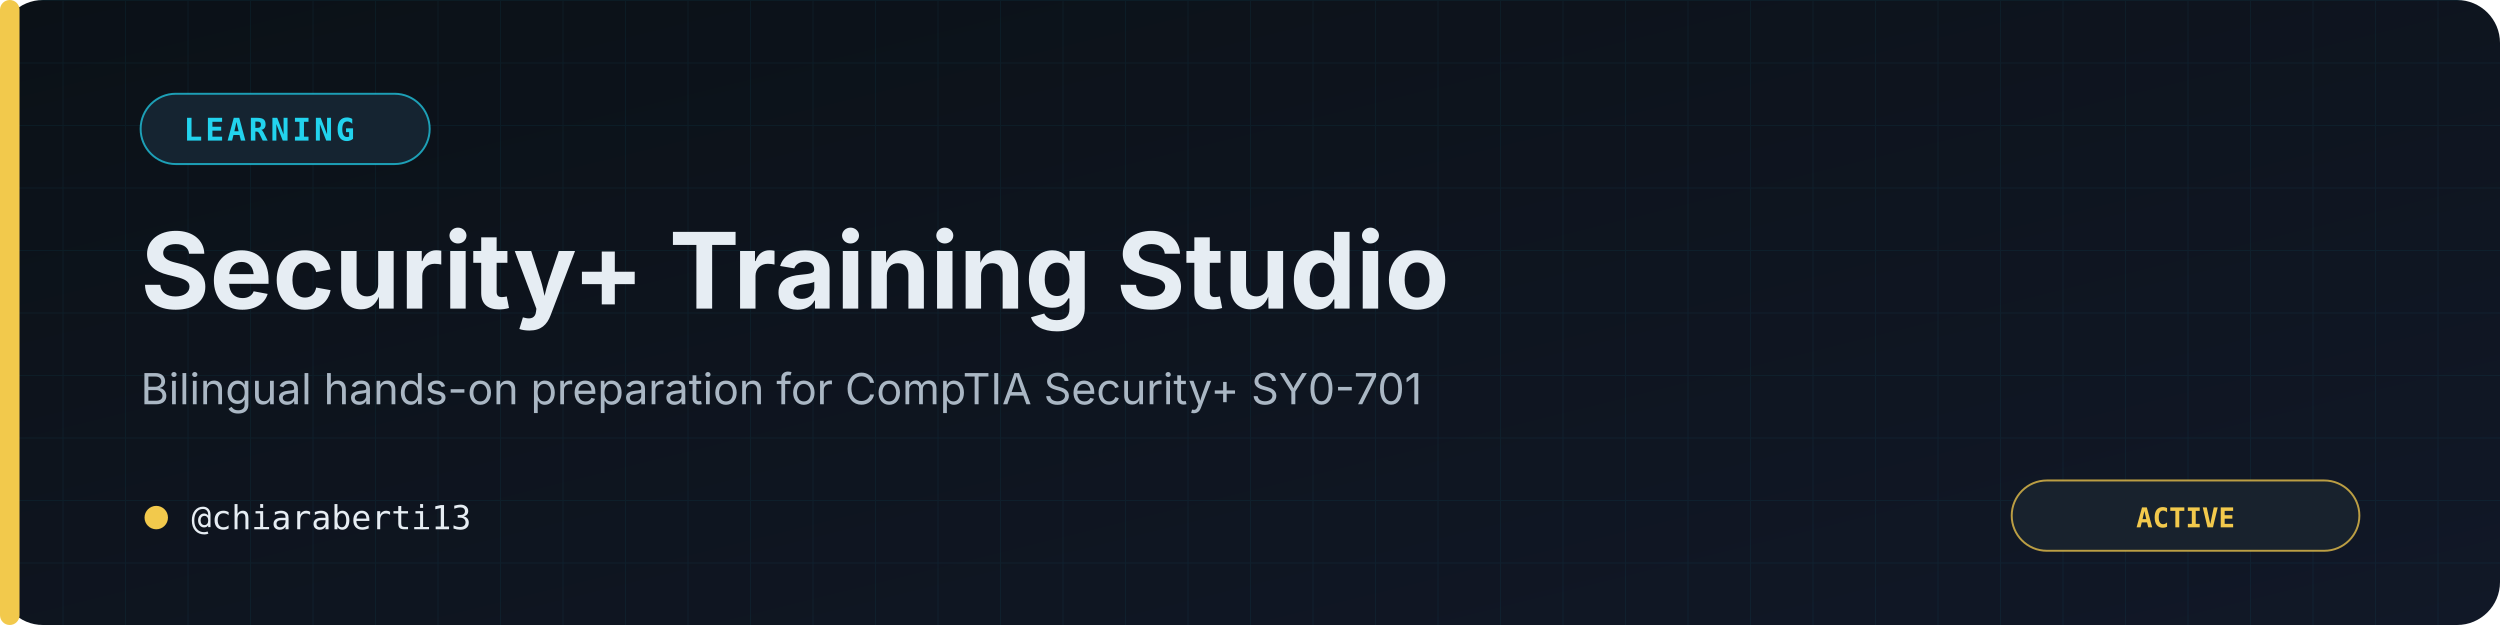
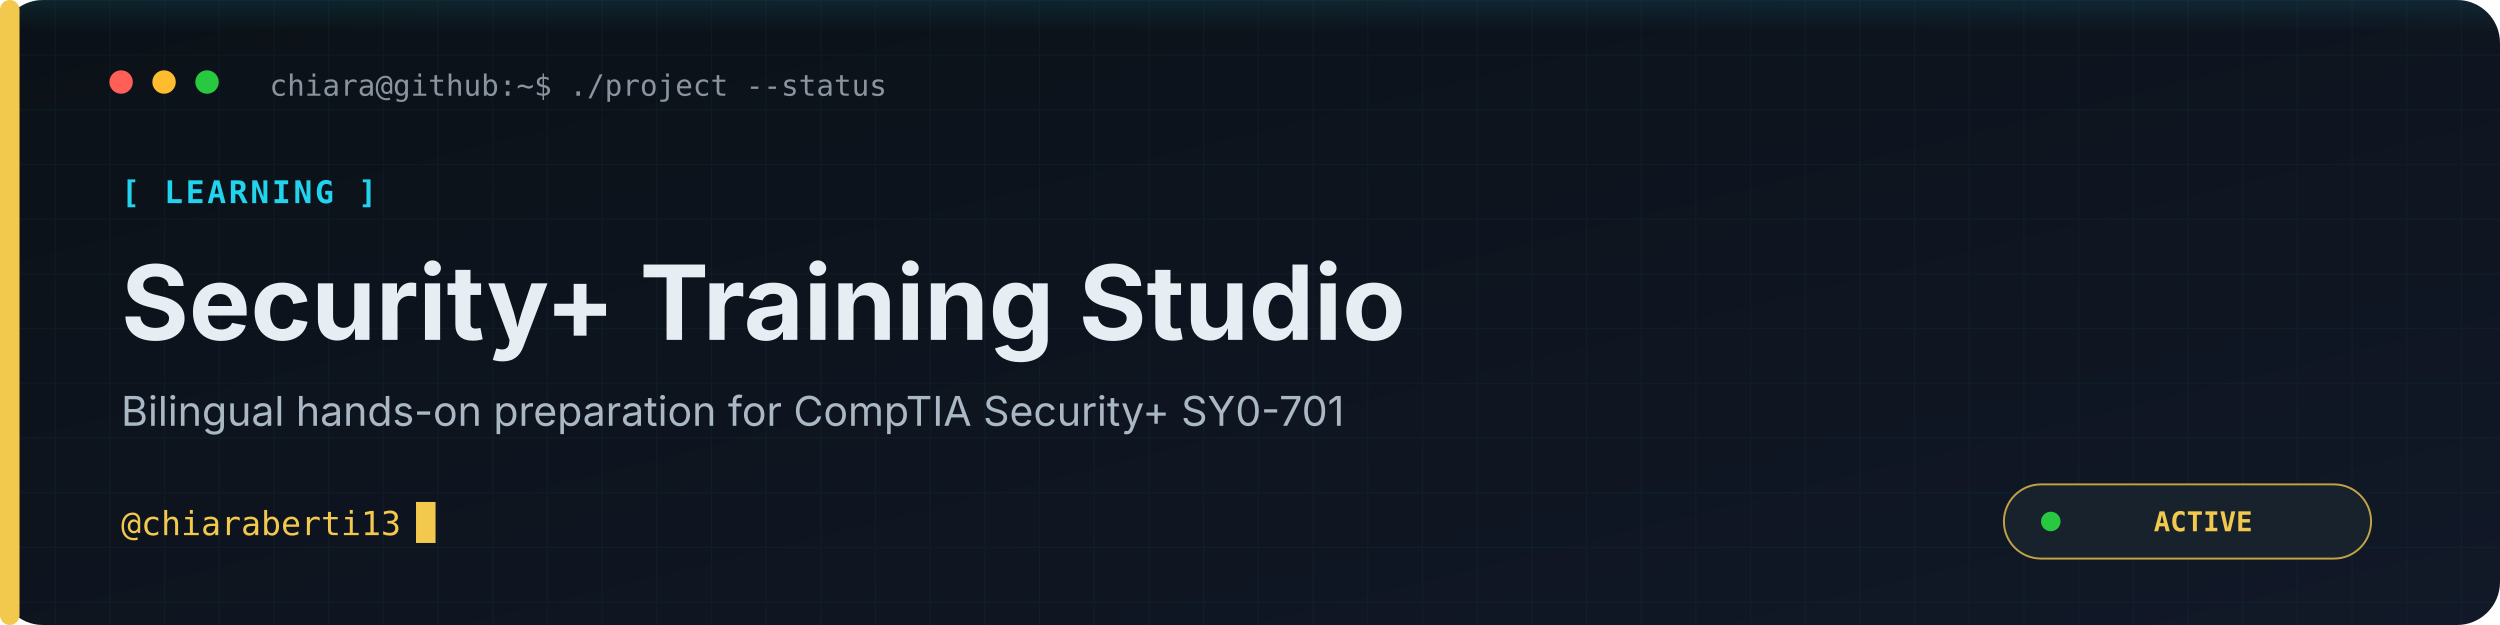
<svg xmlns="http://www.w3.org/2000/svg" width="1280" height="320" viewBox="0 0 1280 320" role="img" aria-label="Security+ Training Studio — Bilingual hands-on preparation for CompTIA Security+ SY0-701">
  <defs>
    <linearGradient id="bg" x1="0" y1="0" x2="1" y2="1">
-       <stop offset="0" stop-color="#0B1117" />
+       <stop stop-color="#0B1117" />
      <stop offset="1" stop-color="#111827" />
    </linearGradient>
-     <pattern id="grid" width="32" height="32" patternUnits="userSpaceOnUse">
-       <path d="M32 0H0V32" fill="none" stroke="#22D3EE" stroke-opacity=".055" />
+     <pattern id="grid" width="28" height="28" patternUnits="userSpaceOnUse">
+       <path d="M28 0H0V28" fill="none" stroke="#22D3EE" stroke-opacity=".045" />
    </pattern>
+     <linearGradient id="scan" x1="0" y1="0" x2="0" y2="1">
+       <stop stop-color="#22D3EE" stop-opacity="0" />
+       <stop offset=".5" stop-color="#22D3EE" stop-opacity=".16" />
+       <stop offset="1" stop-color="#22D3EE" stop-opacity="0" />
+     </linearGradient>
+     <clipPath id="clip">
+       <rect width="1280" height="320" rx="22" />
+     </clipPath>
  </defs>
  <rect width="1280" height="320" rx="22" fill="url(#bg)" />
  <rect width="1280" height="320" rx="22" fill="url(#grid)" />
+   <g clip-path="url(#clip)">
+     <rect x="0" y="-36" width="1280" height="52" fill="url(#scan)">
+       <animate attributeName="y" values="-52;320" dur="7s" repeatCount="indefinite" />
+     </rect>
+   </g>
  <rect x="0" y="0" width="10" height="320" rx="5" fill="#F2C94C" />
-   <rect x="72" y="48" width="148" height="36" rx="18" fill="#152431" stroke="#22D3EE" stroke-opacity=".72" />
-   <text x="94" y="72" fill="#22D3EE" font-family="JetBrains Mono, ui-monospace, monospace" font-size="16" font-weight="700" letter-spacing="1.5">LEARNING</text>
-   <text x="72" y="158" fill="#E6EDF3" font-family="Inter, Arial, sans-serif" font-size="54" font-weight="750">Security+ Training Studio</text>
-   <text x="72" y="207" fill="#AAB7C4" font-family="Inter, Arial, sans-serif" font-size="22">Bilingual hands-on preparation for CompTIA Security+ SY0-701</text>
-   <circle cx="80" cy="265" r="6" fill="#F2C94C" />
-   <text x="98" y="271" fill="#E6EDF3" font-family="JetBrains Mono, ui-monospace, monospace" font-size="17">@chiaraberti13</text>
-   <rect x="1030" y="246" width="178" height="36" rx="18" fill="#18222D" stroke="#F2C94C" stroke-opacity=".75" />
-   <text x="1119" y="270" text-anchor="middle" fill="#F2C94C" font-family="JetBrains Mono, ui-monospace, monospace" font-size="14" font-weight="700">ACTIVE</text>
+   <circle cx="62" cy="42" r="6" fill="#FF5F57" />
+   <circle cx="84" cy="42" r="6" fill="#FEBC2E" />
+   <circle cx="106" cy="42" r="6" fill="#28C840" />
+   <text x="138" y="49" fill="#8B949E" font-family="JetBrains Mono, ui-monospace, monospace" font-size="15">chiara@github:~$ ./project --status</text>
+   <text x="62" y="104" fill="#22D3EE" font-family="JetBrains Mono, ui-monospace, monospace" font-size="16" font-weight="700" letter-spacing="1.4">[ LEARNING ]</text>
+   <text x="62" y="174" fill="#E6EDF3" font-family="Inter, Arial, sans-serif" font-size="53" font-weight="750">Security+ Training Studio</text>
+   <text x="62" y="218" fill="#AAB7C4" font-family="Inter, Arial, sans-serif" font-size="21">Bilingual hands-on preparation for CompTIA Security+ SY0-701</text>
+   <text x="62" y="274" fill="#F2C94C" font-family="JetBrains Mono, ui-monospace, monospace" font-size="17">@chiaraberti13</text>
+   <rect x="213" y="257" width="10" height="21" fill="#F2C94C">
+     <animate attributeName="opacity" values="1;1;0;0;1" dur="1.15s" repeatCount="indefinite" />
+   </rect>
+   <rect x="1026" y="248" width="188" height="38" rx="19" fill="#18222D" stroke="#F2C94C" stroke-opacity=".78" />
+   <circle cx="1050" cy="267" r="5" fill="#28C840">
+     <animate attributeName="opacity" values=".35;1;.35" dur="2.4s" repeatCount="indefinite" />
+   </circle>
+   <text x="1128" y="272" text-anchor="middle" fill="#F2C94C" font-family="JetBrains Mono, ui-monospace, monospace" font-size="14" font-weight="700">ACTIVE</text>
</svg>
